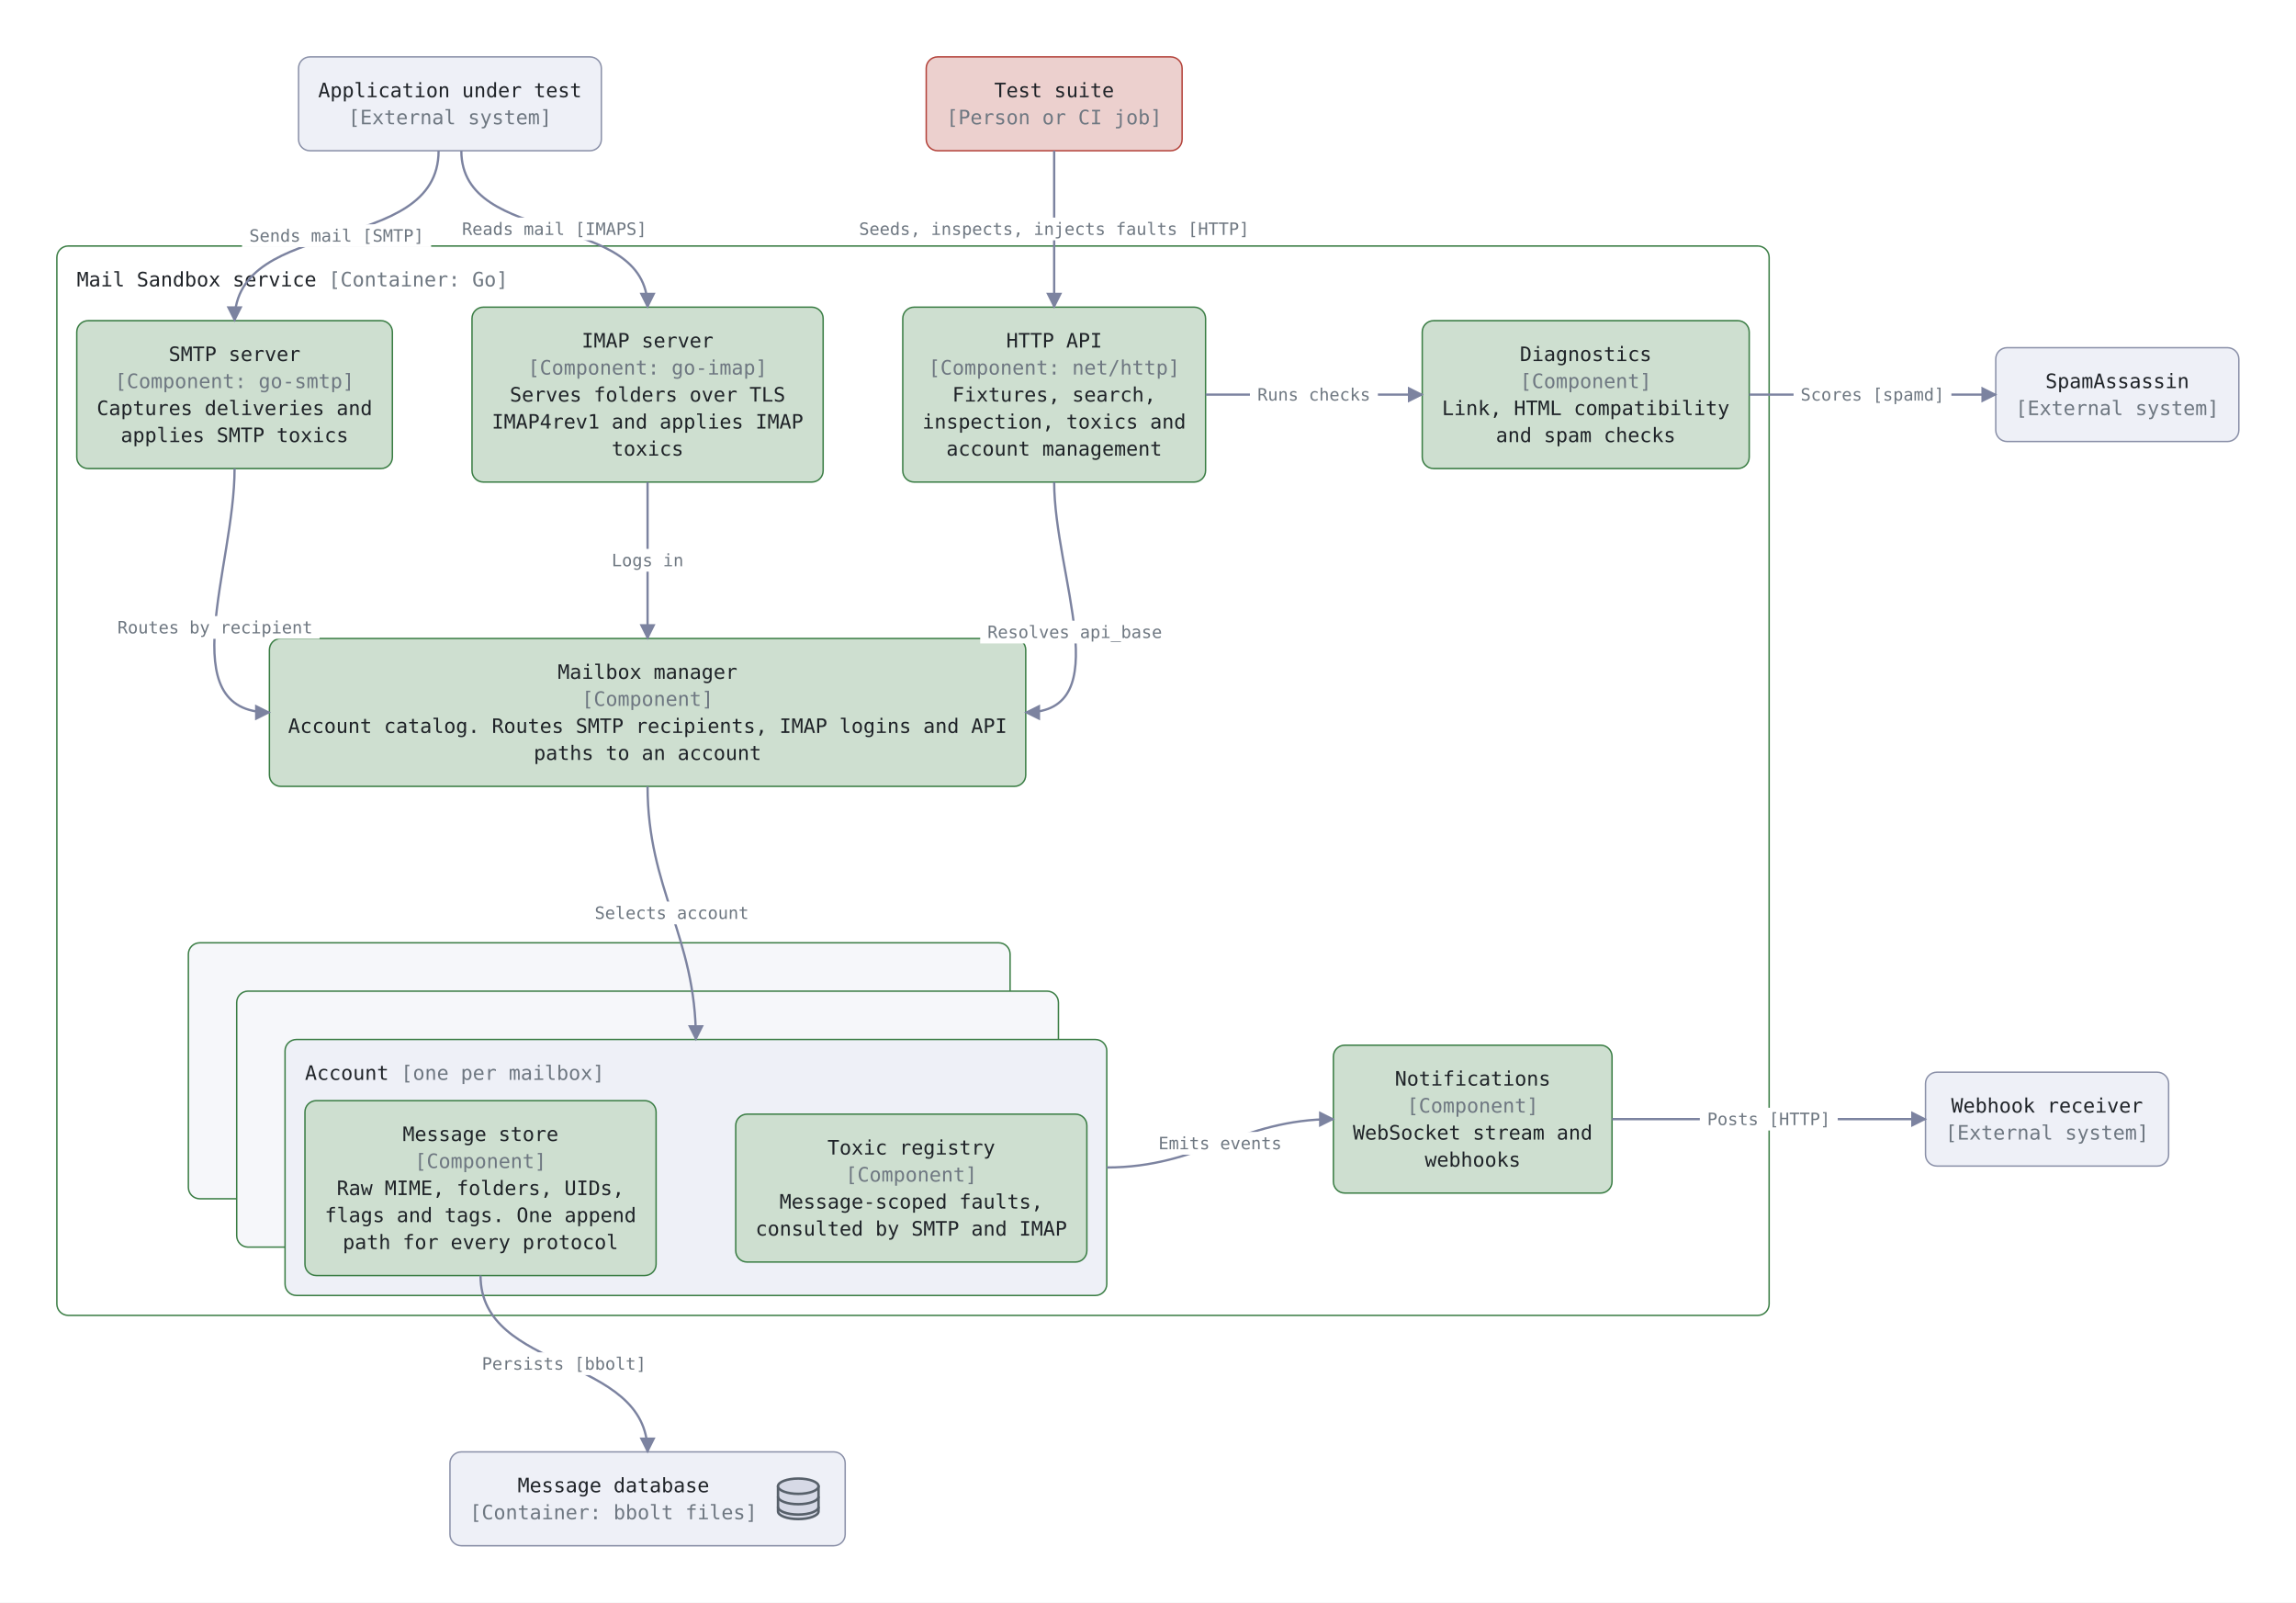
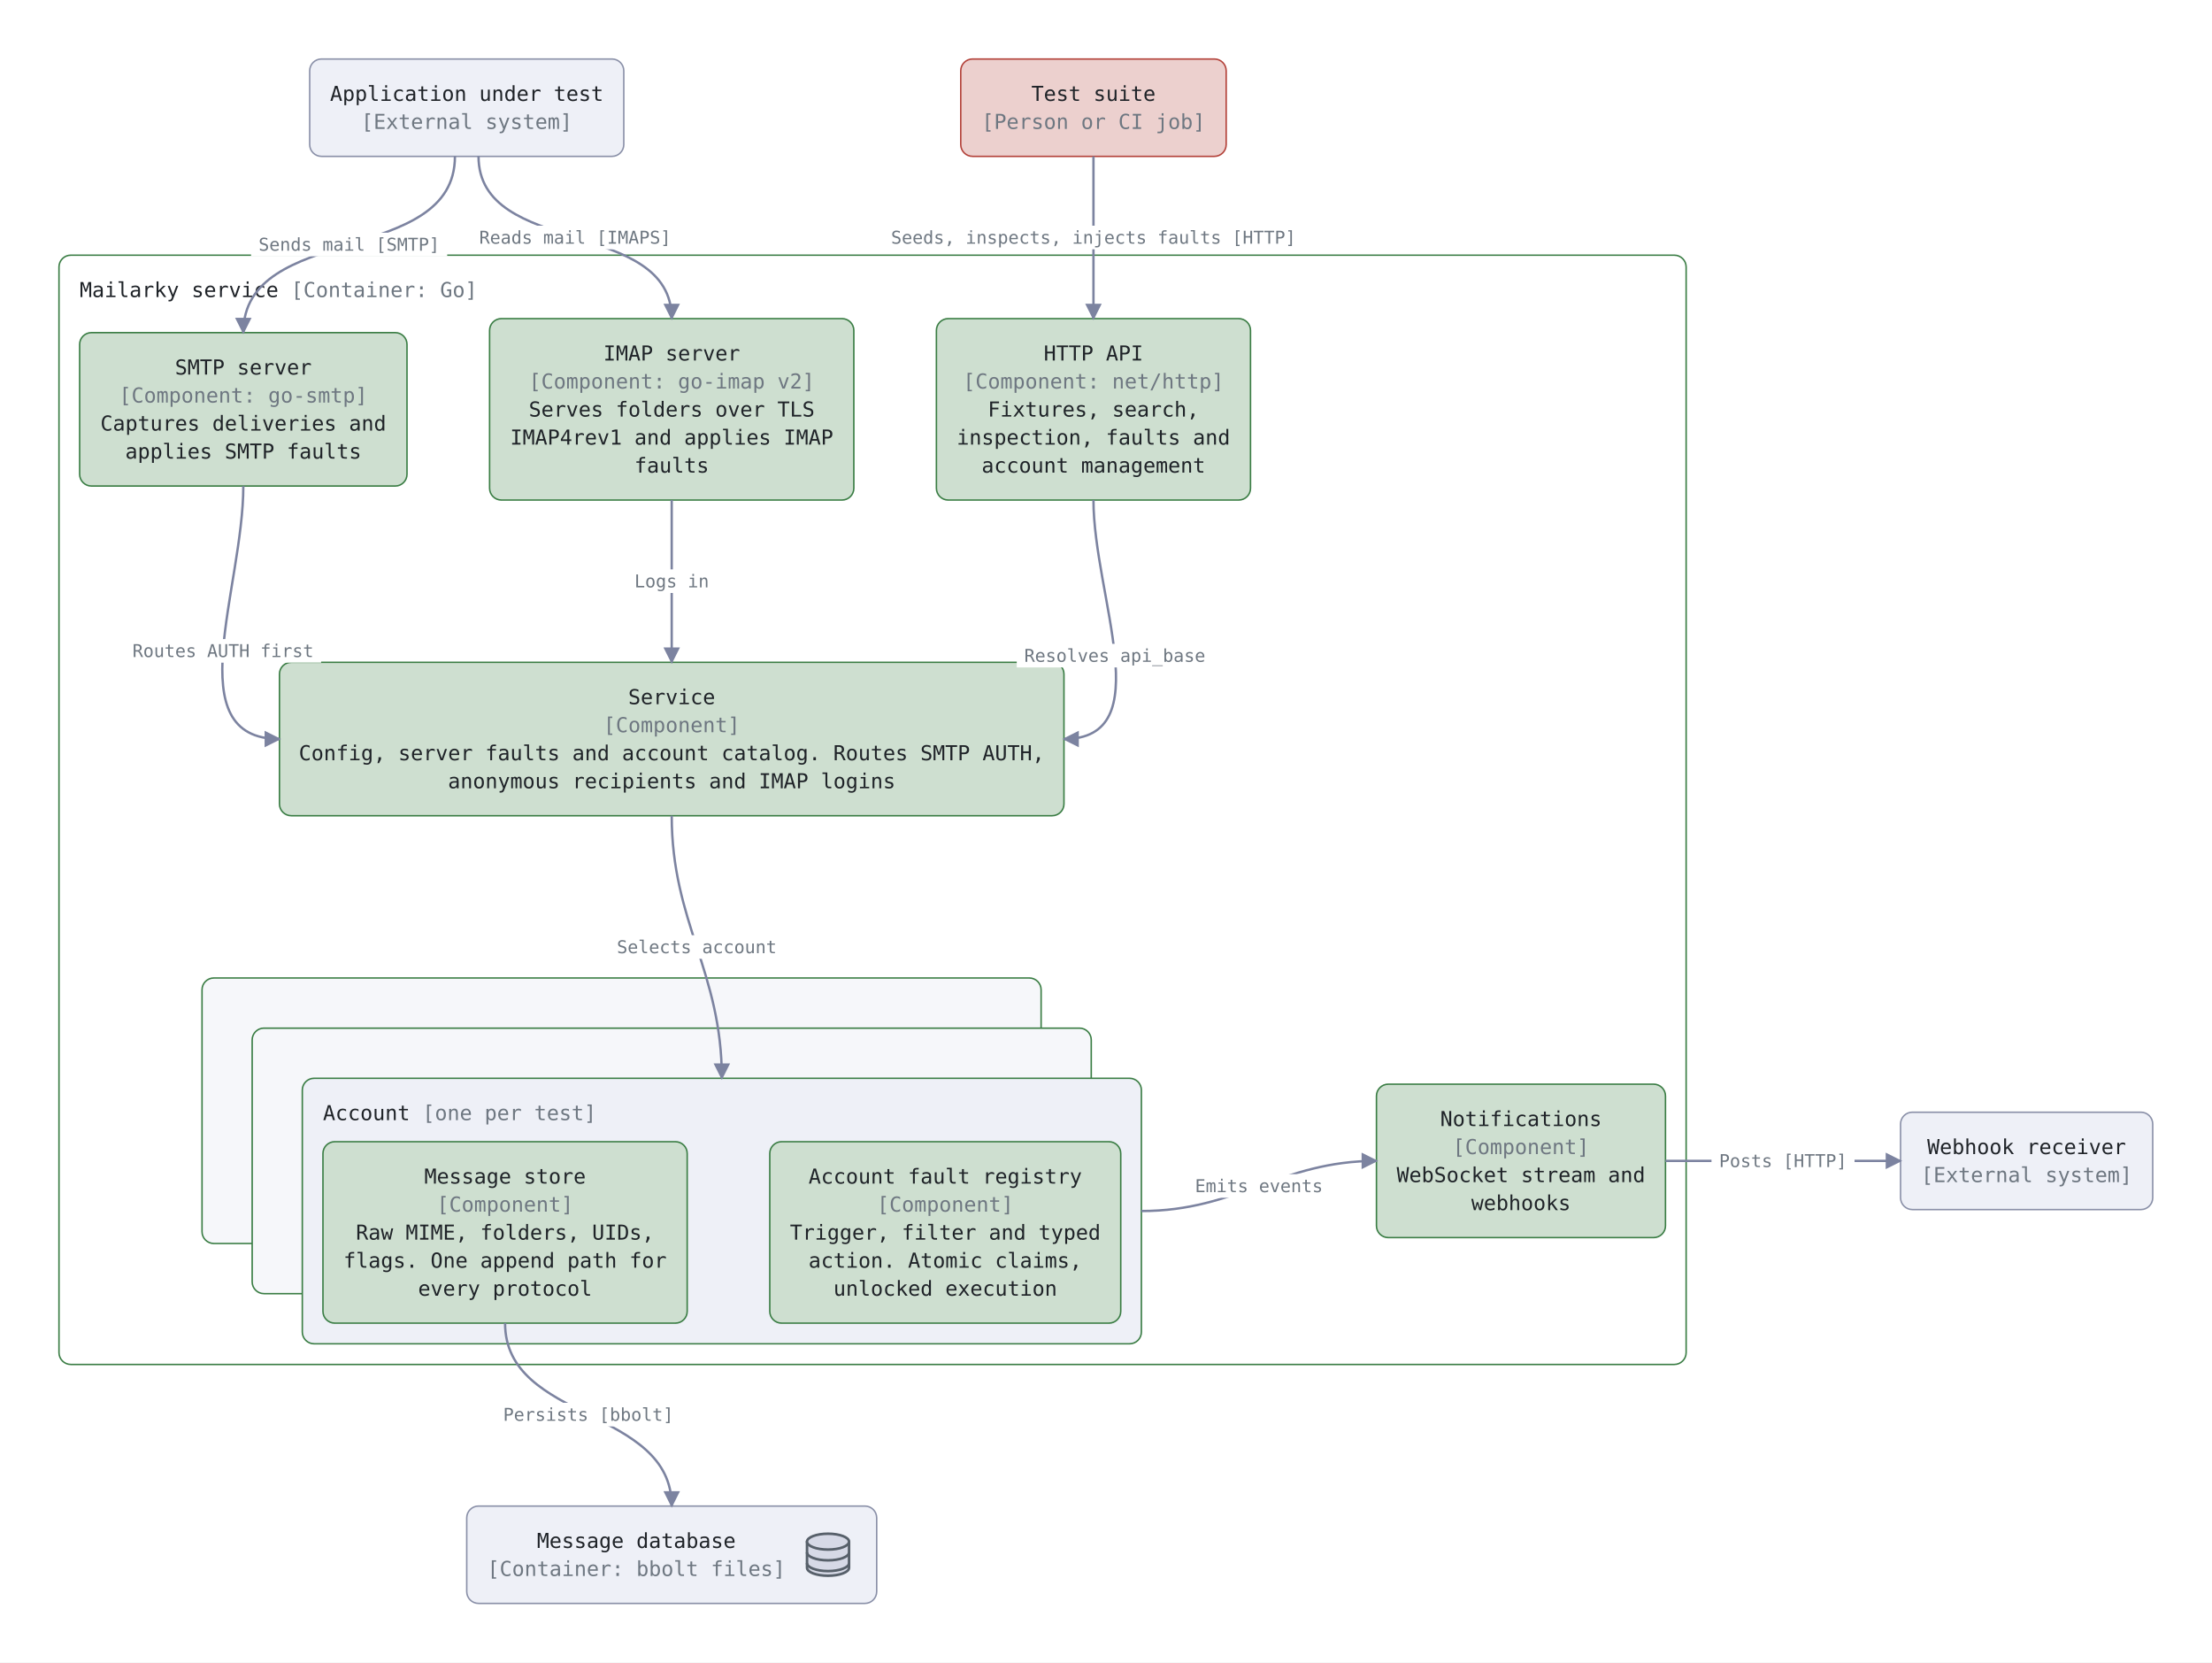
- <svg xmlns="http://www.w3.org/2000/svg" width="1615" height="1127" viewBox="0 0 1615 1127" font-family="'DejaVu Sans Mono', 'Menlo', 'Consolas', 'Liberation Mono', 'Courier New', monospace" font-size="14px">
+ <svg xmlns="http://www.w3.org/2000/svg" width="1500" height="1127" viewBox="0 0 1500 1127" font-family="'DejaVu Sans Mono', 'Menlo', 'Consolas', 'Liberation Mono', 'Courier New', monospace" font-size="14px">
  <defs>
    <marker id="arrow-7c83a0" viewBox="0 0 10 10" refX="9" refY="5" markerWidth="7" markerHeight="7" orient="auto-start-reverse">
      <path d="M 0 0 L 10 5 L 0 10 z" fill="#7c83a0" />
    </marker>
    <marker id="arrow-7c83a0-back" viewBox="0 0 10 10" refX="9" refY="5" markerWidth="7" markerHeight="7" orient="auto-start-reverse">
      <path d="M 0 0 L 10 5 L 0 10 z" fill="#7c83a0" />
    </marker>
  </defs>
-   <rect x="0" y="0" width="1615" height="1127" fill="#ffffff" />
-   <path d="M48 173 H1236.4 a8 8 0 0 1 8 8 V917 a8 8 0 0 1 -8 8 H48 a8 8 0 0 1 -8 -8 V181 a8 8 0 0 1 8 -8 Z" fill="none" stroke="#3a7d44" />
-   <text x="54" y="201.4" fill="#1f2328" text-anchor="start">Mail Sandbox service <tspan fill="#6e7781">[Container: Go]</tspan>
+   <rect x="0" y="0" width="1500" height="1127" fill="#ffffff" />
+   <path d="M48 173 H1135.4 a8 8 0 0 1 8 8 V917 a8 8 0 0 1 -8 8 H48 a8 8 0 0 1 -8 -8 V181 a8 8 0 0 1 8 -8 Z" fill="none" stroke="#3a7d44" />
+   <text x="54" y="201.4" fill="#1f2328" text-anchor="start">Mailarky service <tspan fill="#6e7781">[Container: Go]</tspan>
  </text>
  <path d="M340 216 H571 a8 8 0 0 1 8 8 V331 a8 8 0 0 1 -8 8 H340 a8 8 0 0 1 -8 -8 V224 a8 8 0 0 1 8 -8 Z" fill="#cedfd0" stroke="#3a7d44" />
  <text x="455.5" y="244.4" fill="#1f2328" text-anchor="middle">IMAP server</text>
-   <text x="455.5" y="263.4" fill="#6e7781" text-anchor="middle">[Component: go-imap]</text>
+   <text x="455.5" y="263.4" fill="#6e7781" text-anchor="middle">[Component: go-imap v2]</text>
  <text x="455.5" y="282.4" fill="#1f2328" text-anchor="middle">Serves folders over TLS</text>
  <text x="455.5" y="301.4" fill="#1f2328" text-anchor="middle">IMAP4rev1 and applies IMAP</text>
-   <text x="455.5" y="320.4" fill="#1f2328" text-anchor="middle">toxics</text>
+   <text x="455.5" y="320.4" fill="#1f2328" text-anchor="middle">faults</text>
  <path d="M62 225.5 H268 a8 8 0 0 1 8 8 V321.5 a8 8 0 0 1 -8 8 H62 a8 8 0 0 1 -8 -8 V233.5 a8 8 0 0 1 8 -8 Z" fill="#cedfd0" stroke="#3a7d44" />
  <text x="165" y="253.9" fill="#1f2328" text-anchor="middle">SMTP server</text>
  <text x="165" y="272.9" fill="#6e7781" text-anchor="middle">[Component: go-smtp]</text>
  <text x="165" y="291.9" fill="#1f2328" text-anchor="middle">Captures deliveries and</text>
-   <text x="165" y="310.9" fill="#1f2328" text-anchor="middle">applies SMTP toxics</text>
+   <text x="165" y="310.9" fill="#1f2328" text-anchor="middle">applies SMTP faults</text>
  <path d="M643 216 H840 a8 8 0 0 1 8 8 V331 a8 8 0 0 1 -8 8 H643 a8 8 0 0 1 -8 -8 V224 a8 8 0 0 1 8 -8 Z" fill="#cedfd0" stroke="#3a7d44" />
  <text x="741.5" y="244.4" fill="#1f2328" text-anchor="middle">HTTP API</text>
  <text x="741.5" y="263.4" fill="#6e7781" text-anchor="middle">[Component: net/http]</text>
  <text x="741.5" y="282.4" fill="#1f2328" text-anchor="middle">Fixtures, search,</text>
-   <text x="741.5" y="301.4" fill="#1f2328" text-anchor="middle">inspection, toxics and</text>
+   <text x="741.5" y="301.4" fill="#1f2328" text-anchor="middle">inspection, faults and</text>
  <text x="741.5" y="320.4" fill="#1f2328" text-anchor="middle">account management</text>
  <path d="M197.5 449 H713.5 a8 8 0 0 1 8 8 V545 a8 8 0 0 1 -8 8 H197.5 a8 8 0 0 1 -8 -8 V457 a8 8 0 0 1 8 -8 Z" fill="#cedfd0" stroke="#3a7d44" />
-   <text x="455.5" y="477.4" fill="#1f2328" text-anchor="middle">Mailbox manager</text>
+   <text x="455.5" y="477.4" fill="#1f2328" text-anchor="middle">Service</text>
  <text x="455.5" y="496.4" fill="#6e7781" text-anchor="middle">[Component]</text>
-   <text x="455.5" y="515.4" fill="#1f2328" text-anchor="middle">Account catalog. Routes SMTP recipients, IMAP logins and API</text>
-   <text x="455.5" y="534.4" fill="#1f2328" text-anchor="middle">paths to an account</text>
-   <path d="M140.5 663 H702.5 a8 8 0 0 1 8 8 V835 a8 8 0 0 1 -8 8 H140.5 a8 8 0 0 1 -8 -8 V671 a8 8 0 0 1 8 -8 Z" fill="#f6f7fa" stroke="#3a7d44" />
-   <path d="M174.5 697 H736.5 a8 8 0 0 1 8 8 V869 a8 8 0 0 1 -8 8 H174.5 a8 8 0 0 1 -8 -8 V705 a8 8 0 0 1 8 -8 Z" fill="#f6f7fa" stroke="#3a7d44" />
-   <path d="M208.5 731 H770.5 a8 8 0 0 1 8 8 V903 a8 8 0 0 1 -8 8 H208.5 a8 8 0 0 1 -8 -8 V739 a8 8 0 0 1 8 -8 Z" fill="#eef0f7" stroke="#3a7d44" />
-   <text x="214.5" y="759.4" fill="#1f2328" text-anchor="start">Account <tspan fill="#6e7781">[one per mailbox]</tspan>
+   <text x="455.5" y="515.4" fill="#1f2328" text-anchor="middle">Config, server faults and account catalog. Routes SMTP AUTH,</text>
+   <text x="455.5" y="534.4" fill="#1f2328" text-anchor="middle">anonymous recipients and IMAP logins</text>
+   <path d="M145 663 H698 a8 8 0 0 1 8 8 V835 a8 8 0 0 1 -8 8 H145 a8 8 0 0 1 -8 -8 V671 a8 8 0 0 1 8 -8 Z" fill="#f6f7fa" stroke="#3a7d44" />
+   <path d="M179 697 H732 a8 8 0 0 1 8 8 V869 a8 8 0 0 1 -8 8 H179 a8 8 0 0 1 -8 -8 V705 a8 8 0 0 1 8 -8 Z" fill="#f6f7fa" stroke="#3a7d44" />
+   <path d="M213 731 H766 a8 8 0 0 1 8 8 V903 a8 8 0 0 1 -8 8 H213 a8 8 0 0 1 -8 -8 V739 a8 8 0 0 1 8 -8 Z" fill="#eef0f7" stroke="#3a7d44" />
+   <text x="219" y="759.4" fill="#1f2328" text-anchor="start">Account <tspan fill="#6e7781">[one per test]</tspan>
  </text>
-   <path d="M222.5 774 H453.5 a8 8 0 0 1 8 8 V889 a8 8 0 0 1 -8 8 H222.5 a8 8 0 0 1 -8 -8 V782 a8 8 0 0 1 8 -8 Z" fill="#cedfd0" stroke="#3a7d44" />
-   <text x="338" y="802.4" fill="#1f2328" text-anchor="middle">Message store</text>
-   <text x="338" y="821.4" fill="#6e7781" text-anchor="middle">[Component]</text>
-   <text x="338" y="840.4" fill="#1f2328" text-anchor="middle">Raw MIME, folders, UIDs,</text>
-   <text x="338" y="859.4" fill="#1f2328" text-anchor="middle">flags and tags. One append</text>
-   <text x="338" y="878.4" fill="#1f2328" text-anchor="middle">path for every protocol</text>
-   <path d="M525.5 783.5 H756.5 a8 8 0 0 1 8 8 V879.5 a8 8 0 0 1 -8 8 H525.5 a8 8 0 0 1 -8 -8 V791.5 a8 8 0 0 1 8 -8 Z" fill="#cedfd0" stroke="#3a7d44" />
-   <text x="641" y="811.9" fill="#1f2328" text-anchor="middle">Toxic registry</text>
-   <text x="641" y="830.9" fill="#6e7781" text-anchor="middle">[Component]</text>
-   <text x="641" y="849.9" fill="#1f2328" text-anchor="middle">Message-scoped faults,</text>
-   <text x="641" y="868.9" fill="#1f2328" text-anchor="middle">consulted by SMTP and IMAP</text>
-   <path d="M1008.4 225.5 H1222.4 a8 8 0 0 1 8 8 V321.5 a8 8 0 0 1 -8 8 H1008.4 a8 8 0 0 1 -8 -8 V233.5 a8 8 0 0 1 8 -8 Z" fill="#cedfd0" stroke="#3a7d44" />
-   <text x="1115.4" y="253.9" fill="#1f2328" text-anchor="middle">Diagnostics</text>
-   <text x="1115.4" y="272.9" fill="#6e7781" text-anchor="middle">[Component]</text>
-   <text x="1115.4" y="291.9" fill="#1f2328" text-anchor="middle">Link, HTML compatibility</text>
-   <text x="1115.4" y="310.9" fill="#1f2328" text-anchor="middle">and spam checks</text>
-   <path d="M945.9 735 H1125.9 a8 8 0 0 1 8 8 V831 a8 8 0 0 1 -8 8 H945.9 a8 8 0 0 1 -8 -8 V743 a8 8 0 0 1 8 -8 Z" fill="#cedfd0" stroke="#3a7d44" />
-   <text x="1035.9" y="763.4" fill="#1f2328" text-anchor="middle">Notifications</text>
-   <text x="1035.9" y="782.4" fill="#6e7781" text-anchor="middle">[Component]</text>
-   <text x="1035.9" y="801.4" fill="#1f2328" text-anchor="middle">WebSocket stream and</text>
-   <text x="1035.9" y="820.4" fill="#1f2328" text-anchor="middle">webhooks</text>
+   <path d="M227 774 H458 a8 8 0 0 1 8 8 V889 a8 8 0 0 1 -8 8 H227 a8 8 0 0 1 -8 -8 V782 a8 8 0 0 1 8 -8 Z" fill="#cedfd0" stroke="#3a7d44" />
+   <text x="342.5" y="802.4" fill="#1f2328" text-anchor="middle">Message store</text>
+   <text x="342.5" y="821.4" fill="#6e7781" text-anchor="middle">[Component]</text>
+   <text x="342.5" y="840.4" fill="#1f2328" text-anchor="middle">Raw MIME, folders, UIDs,</text>
+   <text x="342.5" y="859.4" fill="#1f2328" text-anchor="middle">flags. One append path for</text>
+   <text x="342.5" y="878.4" fill="#1f2328" text-anchor="middle">every protocol</text>
+   <path d="M530 774 H752 a8 8 0 0 1 8 8 V889 a8 8 0 0 1 -8 8 H530 a8 8 0 0 1 -8 -8 V782 a8 8 0 0 1 8 -8 Z" fill="#cedfd0" stroke="#3a7d44" />
+   <text x="641" y="802.4" fill="#1f2328" text-anchor="middle">Account fault registry</text>
+   <text x="641" y="821.4" fill="#6e7781" text-anchor="middle">[Component]</text>
+   <text x="641" y="840.4" fill="#1f2328" text-anchor="middle">Trigger, filter and typed</text>
+   <text x="641" y="859.4" fill="#1f2328" text-anchor="middle">action. Atomic claims,</text>
+   <text x="641" y="878.4" fill="#1f2328" text-anchor="middle">unlocked execution</text>
+   <path d="M941.4 735 H1121.4 a8 8 0 0 1 8 8 V831 a8 8 0 0 1 -8 8 H941.4 a8 8 0 0 1 -8 -8 V743 a8 8 0 0 1 8 -8 Z" fill="#cedfd0" stroke="#3a7d44" />
+   <text x="1031.4" y="763.4" fill="#1f2328" text-anchor="middle">Notifications</text>
+   <text x="1031.4" y="782.4" fill="#6e7781" text-anchor="middle">[Component]</text>
+   <text x="1031.4" y="801.4" fill="#1f2328" text-anchor="middle">WebSocket stream and</text>
+   <text x="1031.4" y="820.4" fill="#1f2328" text-anchor="middle">webhooks</text>
  <path d="M218 40 H415 a8 8 0 0 1 8 8 V98 a8 8 0 0 1 -8 8 H218 a8 8 0 0 1 -8 -8 V48 a8 8 0 0 1 8 -8 Z" fill="#eef0f7" stroke="#8a90a8" />
  <text x="316.5" y="68.4" fill="#1f2328" text-anchor="middle">Application under test</text>
  <text x="316.5" y="87.4" fill="#6e7781" text-anchor="middle">[External system]</text>
  <path d="M659.5 40 H823.5 a8 8 0 0 1 8 8 V98 a8 8 0 0 1 -8 8 H659.5 a8 8 0 0 1 -8 -8 V48 a8 8 0 0 1 8 -8 Z" fill="#ecd0ce" stroke="#b3423a" />
  <text x="741.5" y="68.4" fill="#1f2328" text-anchor="middle">Test suite</text>
  <text x="741.5" y="87.4" fill="#6e7781" text-anchor="middle">[Person or CI job]</text>
  <path d="M324.5 1021 H586.5 a8 8 0 0 1 8 8 V1079 a8 8 0 0 1 -8 8 H324.5 a8 8 0 0 1 -8 -8 V1029 a8 8 0 0 1 8 -8 Z" fill="#eef0f7" stroke="#8a90a8" />
  <text x="431.5" y="1049.4" fill="#1f2328" text-anchor="middle">Message database</text>
  <text x="431.5" y="1068.4" fill="#6e7781" text-anchor="middle">[Container: bbolt files]</text>
  <g transform="translate(542.5 1035) scale(1.58333)">
    <path d="M3 6.4 v11.2 a9 3.4 0 0 0 18 0 v-11.2 Z" fill="#d6d9e6" stroke="#57606a" stroke-width="1.1" stroke-linejoin="round" />
    <path d="M3 6.4 a9 3.4 0 0 1 18 0 a9 3.4 0 0 1 -18 0 Z" fill="#d6d9e6" stroke="#57606a" stroke-width="1.1" stroke-linejoin="round" />
    <path d="M3 11 a9 3.4 0 0 0 18 0" fill="none" stroke="#57606a" stroke-width="1.1" stroke-linejoin="round" />
    <path d="M3 15.6 a9 3.4 0 0 0 18 0" fill="none" stroke="#57606a" stroke-width="1.1" stroke-linejoin="round" />
  </g>
-   <path d="M1411.8 244.5 H1566.8 a8 8 0 0 1 8 8 V302.5 a8 8 0 0 1 -8 8 H1411.8 a8 8 0 0 1 -8 -8 V252.5 a8 8 0 0 1 8 -8 Z" fill="#eef0f7" stroke="#8a90a8" />
-   <text x="1489.3" y="272.9" fill="#1f2328" text-anchor="middle">SpamAssassin</text>
-   <text x="1489.3" y="291.9" fill="#6e7781" text-anchor="middle">[External system]</text>
-   <path d="M1362.4 754 H1517.4 a8 8 0 0 1 8 8 V812 a8 8 0 0 1 -8 8 H1362.4 a8 8 0 0 1 -8 -8 V762 a8 8 0 0 1 8 -8 Z" fill="#eef0f7" stroke="#8a90a8" />
-   <text x="1439.9" y="782.4" fill="#1f2328" text-anchor="middle">Webhook receiver</text>
-   <text x="1439.9" y="801.4" fill="#6e7781" text-anchor="middle">[External system]</text>
+   <path d="M1296.8 754 H1451.8 a8 8 0 0 1 8 8 V812 a8 8 0 0 1 -8 8 H1296.8 a8 8 0 0 1 -8 -8 V762 a8 8 0 0 1 8 -8 Z" fill="#eef0f7" stroke="#8a90a8" />
+   <text x="1374.3" y="782.4" fill="#1f2328" text-anchor="middle">Webhook receiver</text>
+   <text x="1374.3" y="801.4" fill="#6e7781" text-anchor="middle">[External system]</text>
  <path d="M 308.5 106 C 308.5 180.7, 165 150.8, 165 225.5" fill="none" stroke="#7c83a0" stroke-width="1.6" marker-end="url(#arrow-7c83a0)" />
  <rect x="170.25" y="157.75" width="133" height="16" fill="#ffffff" />
  <g font-size="12px">
    <text x="236.75" y="169.95" fill="#6e7781" text-anchor="middle">Sends mail [SMTP]</text>
  </g>
  <path d="M 324.5 106 C 324.5 174.42, 455.5 147.58, 455.5 216" fill="none" stroke="#7c83a0" stroke-width="1.6" marker-end="url(#arrow-7c83a0)" />
  <rect x="320" y="153" width="140" height="16" fill="#ffffff" />
  <g font-size="12px">
    <text x="390" y="165.2" fill="#6e7781" text-anchor="middle">Reads mail [IMAPS]</text>
  </g>
  <path d="M 741.5 106 C 741.5 150, 741.5 172, 741.5 216" fill="none" stroke="#7c83a0" stroke-width="1.6" marker-end="url(#arrow-7c83a0)" />
  <rect x="599.5" y="153" width="284" height="16" fill="#ffffff" />
  <g font-size="12px">
    <text x="741.5" y="165.2" fill="#6e7781" text-anchor="middle">Seeds, inspects, injects faults [HTTP]</text>
  </g>
  <path d="M 165 329.5 C 165 398.8, 120.2 501, 189.5 501" fill="none" stroke="#7c83a0" stroke-width="1.6" marker-end="url(#arrow-7c83a0)" />
-   <rect x="77.76" y="433.24" width="147" height="16" fill="#ffffff" />
+   <rect x="84.76" y="433.24" width="133" height="16" fill="#ffffff" />
  <g font-size="12px">
-     <text x="151.26" y="445.44" fill="#6e7781" text-anchor="middle">Routes by recipient</text>
+     <text x="151.26" y="445.44" fill="#6e7781" text-anchor="middle">Routes AUTH first</text>
  </g>
  <path d="M 455.5 339 C 455.5 383, 455.5 405, 455.5 449" fill="none" stroke="#7c83a0" stroke-width="1.6" marker-end="url(#arrow-7c83a0)" />
  <rect x="425" y="386" width="61" height="16" fill="#ffffff" />
  <g font-size="12px">
    <text x="455.5" y="398.2" fill="#6e7781" text-anchor="middle">Logs in</text>
  </g>
  <path d="M 741.5 339 C 741.5 404.29, 786.79 501, 721.5 501" fill="none" stroke="#7c83a0" stroke-width="1.6" marker-end="url(#arrow-7c83a0)" />
  <rect x="689.48" y="436.48" width="133" height="16" fill="#ffffff" />
  <g font-size="12px">
    <text x="755.98" y="448.68" fill="#6e7781" text-anchor="middle">Resolves api_base</text>
  </g>
  <path d="M 455.5 553 C 455.5 625.49, 489.5 658.51, 489.5 731" fill="none" stroke="#7c83a0" stroke-width="1.6" marker-end="url(#arrow-7c83a0)" />
  <rect x="413.5" y="634" width="118" height="16" fill="#ffffff" />
  <g font-size="12px">
    <text x="472.5" y="646.2" fill="#6e7781" text-anchor="middle">Selects account</text>
  </g>
-   <path d="M 778.5 821 C 843.69 821, 872.71 787, 937.9 787" fill="none" stroke="#7c83a0" stroke-width="1.6" marker-end="url(#arrow-7c83a0)" />
-   <rect x="809.7" y="796" width="97" height="16" fill="#ffffff" />
+   <path d="M 774 821 C 839.19 821, 868.21 787, 933.4 787" fill="none" stroke="#7c83a0" stroke-width="1.6" marker-end="url(#arrow-7c83a0)" />
+   <rect x="805.2" y="796" width="97" height="16" fill="#ffffff" />
  <g font-size="12px">
-     <text x="858.2" y="808.2" fill="#6e7781" text-anchor="middle">Emits events</text>
+     <text x="853.7" y="808.2" fill="#6e7781" text-anchor="middle">Emits events</text>
  </g>
-   <path d="M 338 897 C 338 965.33, 455.5 952.67, 455.5 1021" fill="none" stroke="#7c83a0" stroke-width="1.6" marker-end="url(#arrow-7c83a0)" />
-   <rect x="333.75" y="951" width="126" height="16" fill="#ffffff" />
+   <path d="M 342.5 897 C 342.5 964.11, 455.5 953.89, 455.5 1021" fill="none" stroke="#7c83a0" stroke-width="1.6" marker-end="url(#arrow-7c83a0)" />
+   <rect x="336" y="951" width="126" height="16" fill="#ffffff" />
  <g font-size="12px">
-     <text x="396.75" y="963.2" fill="#6e7781" text-anchor="middle">Persists [bbolt]</text>
+     <text x="399" y="963.2" fill="#6e7781" text-anchor="middle">Persists [bbolt]</text>
  </g>
-   <path d="M 848 277.5 C 908.96 277.5, 939.44 277.5, 1000.4 277.5" fill="none" stroke="#7c83a0" stroke-width="1.6" marker-end="url(#arrow-7c83a0)" />
-   <rect x="879.2" y="269.5" width="90" height="16" fill="#ffffff" />
+   <path d="M 1129.4 787 C 1193.16 787, 1225.04 787, 1288.8 787" fill="none" stroke="#7c83a0" stroke-width="1.6" marker-end="url(#arrow-7c83a0)" />
+   <rect x="1160.6" y="779" width="97" height="16" fill="#ffffff" />
  <g font-size="12px">
-     <text x="924.2" y="281.7" fill="#6e7781" text-anchor="middle">Runs checks</text>
-   </g>
-   <path d="M 1230.4 277.5 C 1299.76 277.5, 1334.44 277.5, 1403.8 277.5" fill="none" stroke="#7c83a0" stroke-width="1.6" marker-end="url(#arrow-7c83a0)" />
-   <rect x="1261.6" y="269.5" width="111" height="16" fill="#ffffff" />
-   <g font-size="12px">
-     <text x="1317.1" y="281.7" fill="#6e7781" text-anchor="middle">Scores [spamd]</text>
-   </g>
-   <path d="M 1133.9 787 C 1222.1 787, 1266.2 787, 1354.4 787" fill="none" stroke="#7c83a0" stroke-width="1.6" marker-end="url(#arrow-7c83a0)" />
-   <rect x="1195.65" y="779" width="97" height="16" fill="#ffffff" />
-   <g font-size="12px">
-     <text x="1244.15" y="791.2" fill="#6e7781" text-anchor="middle">Posts [HTTP]</text>
+     <text x="1209.1" y="791.2" fill="#6e7781" text-anchor="middle">Posts [HTTP]</text>
  </g>
</svg>
